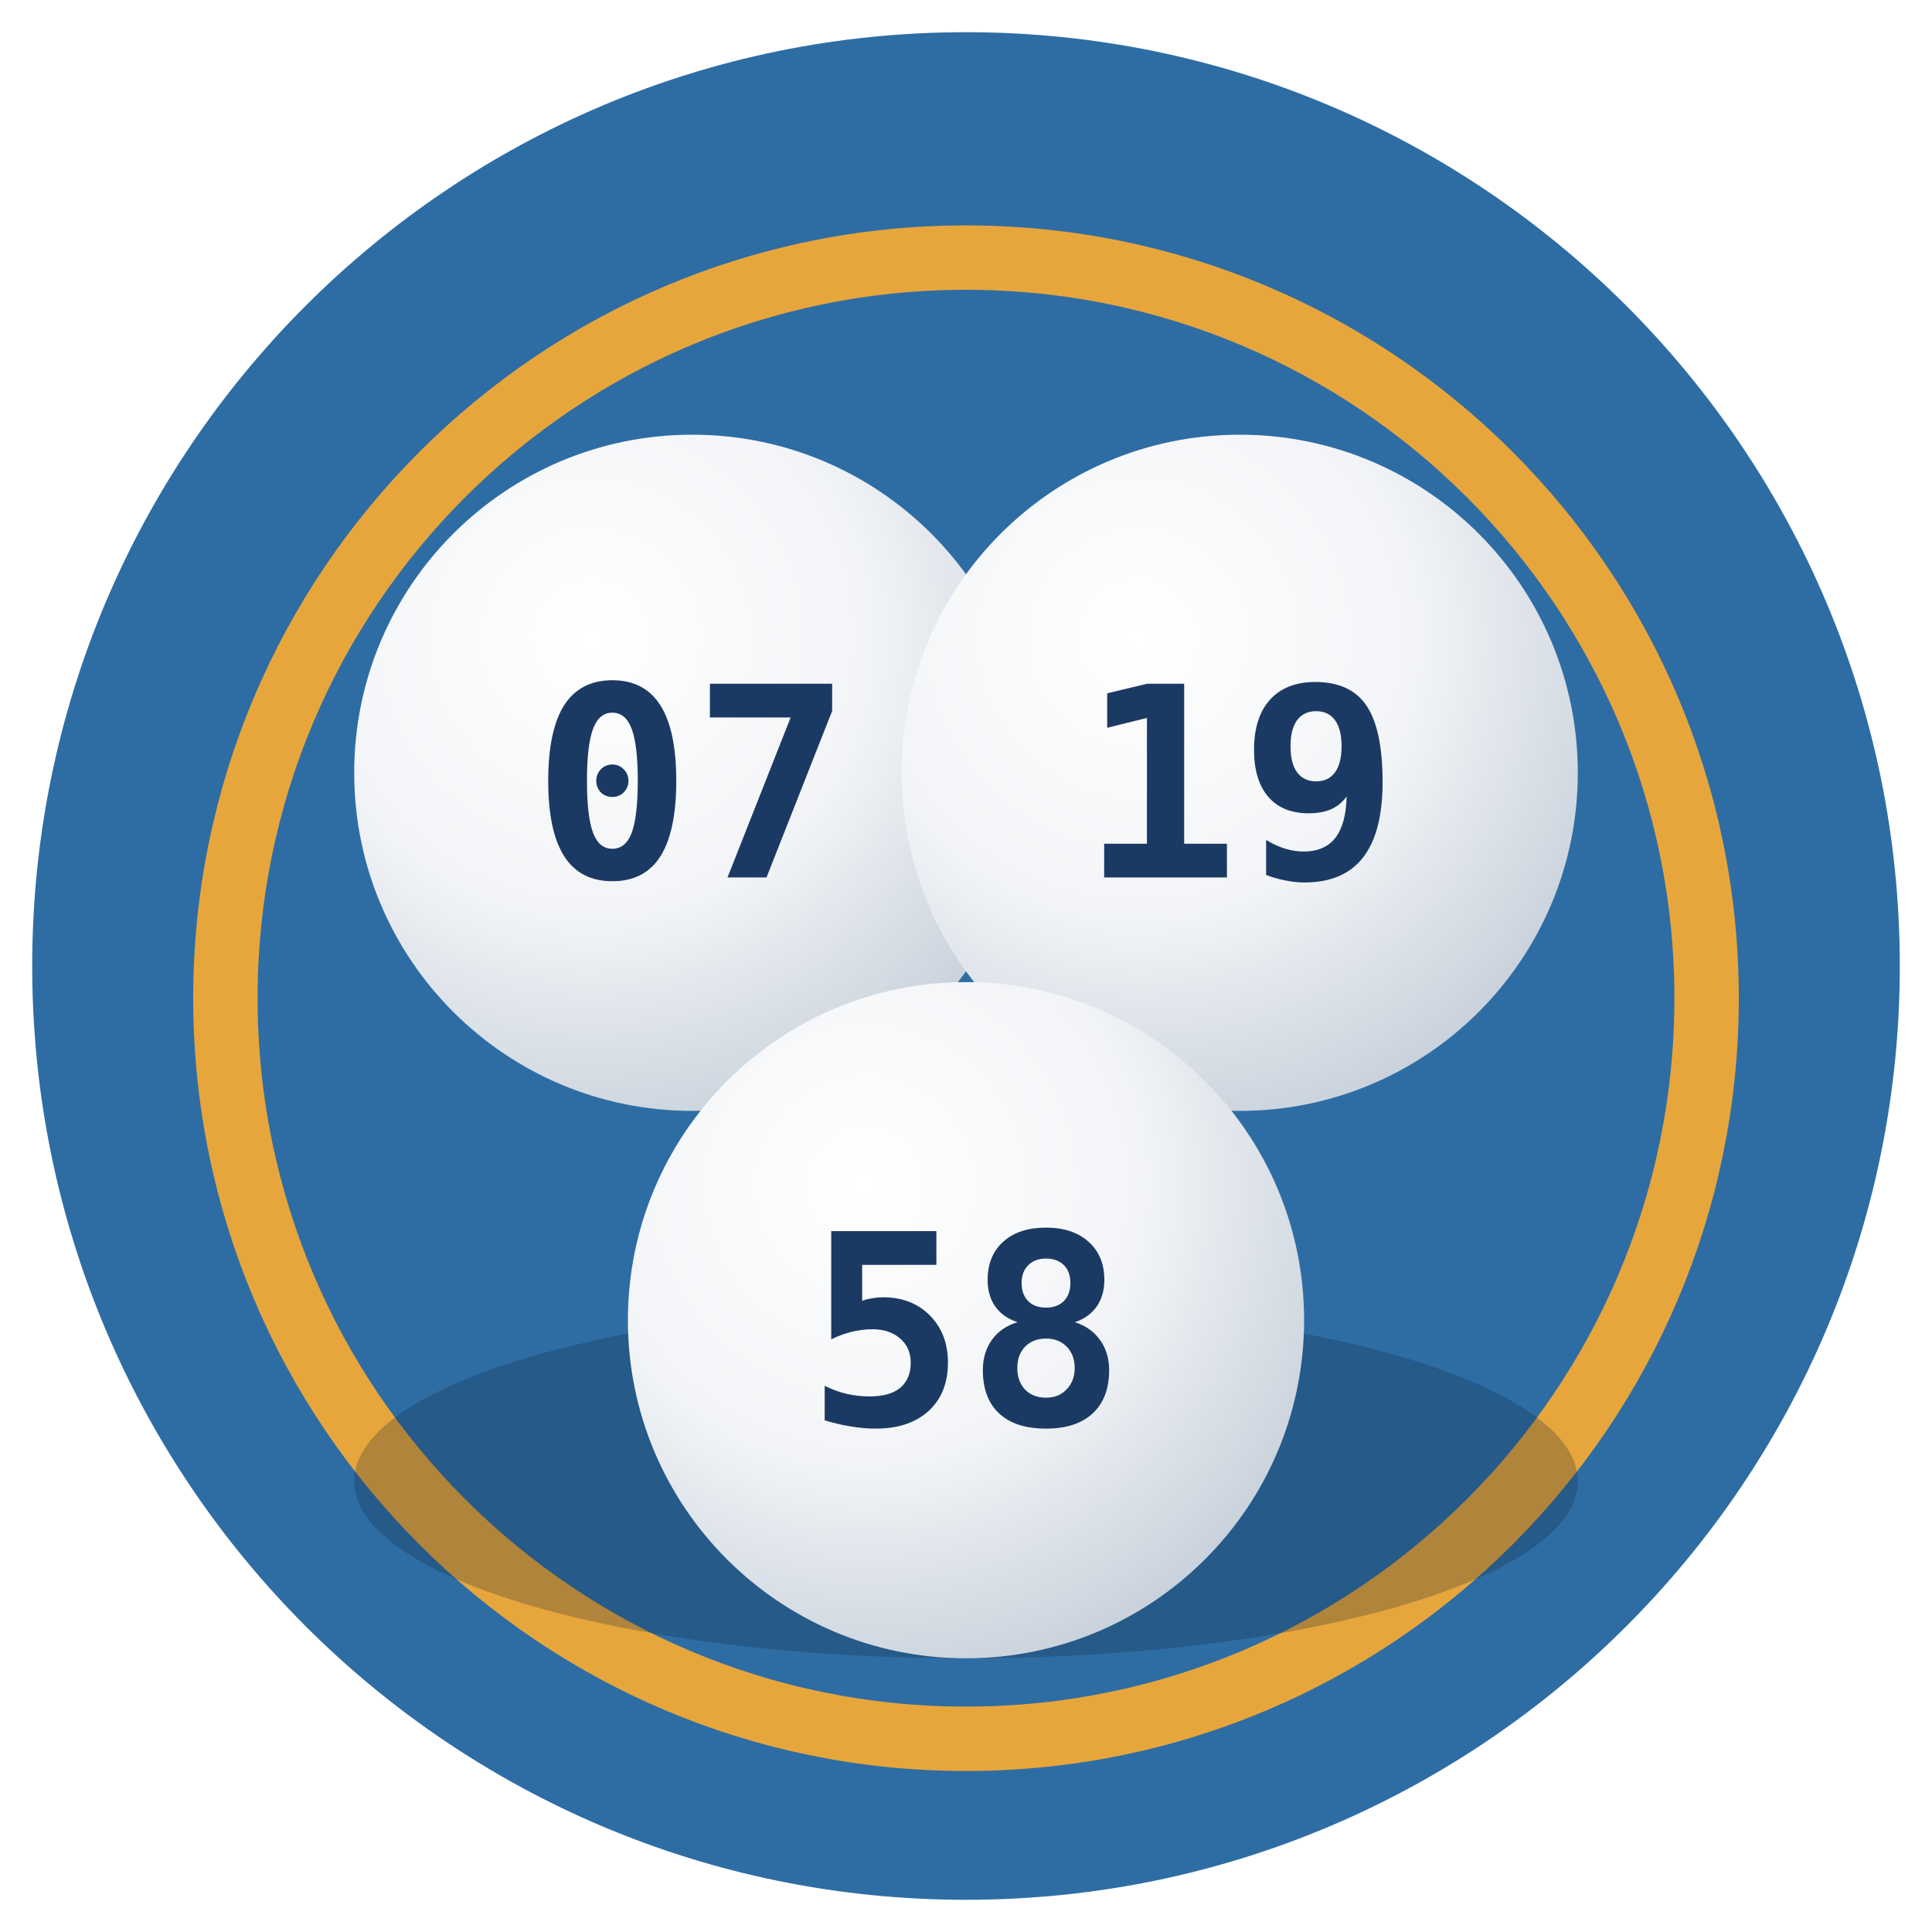
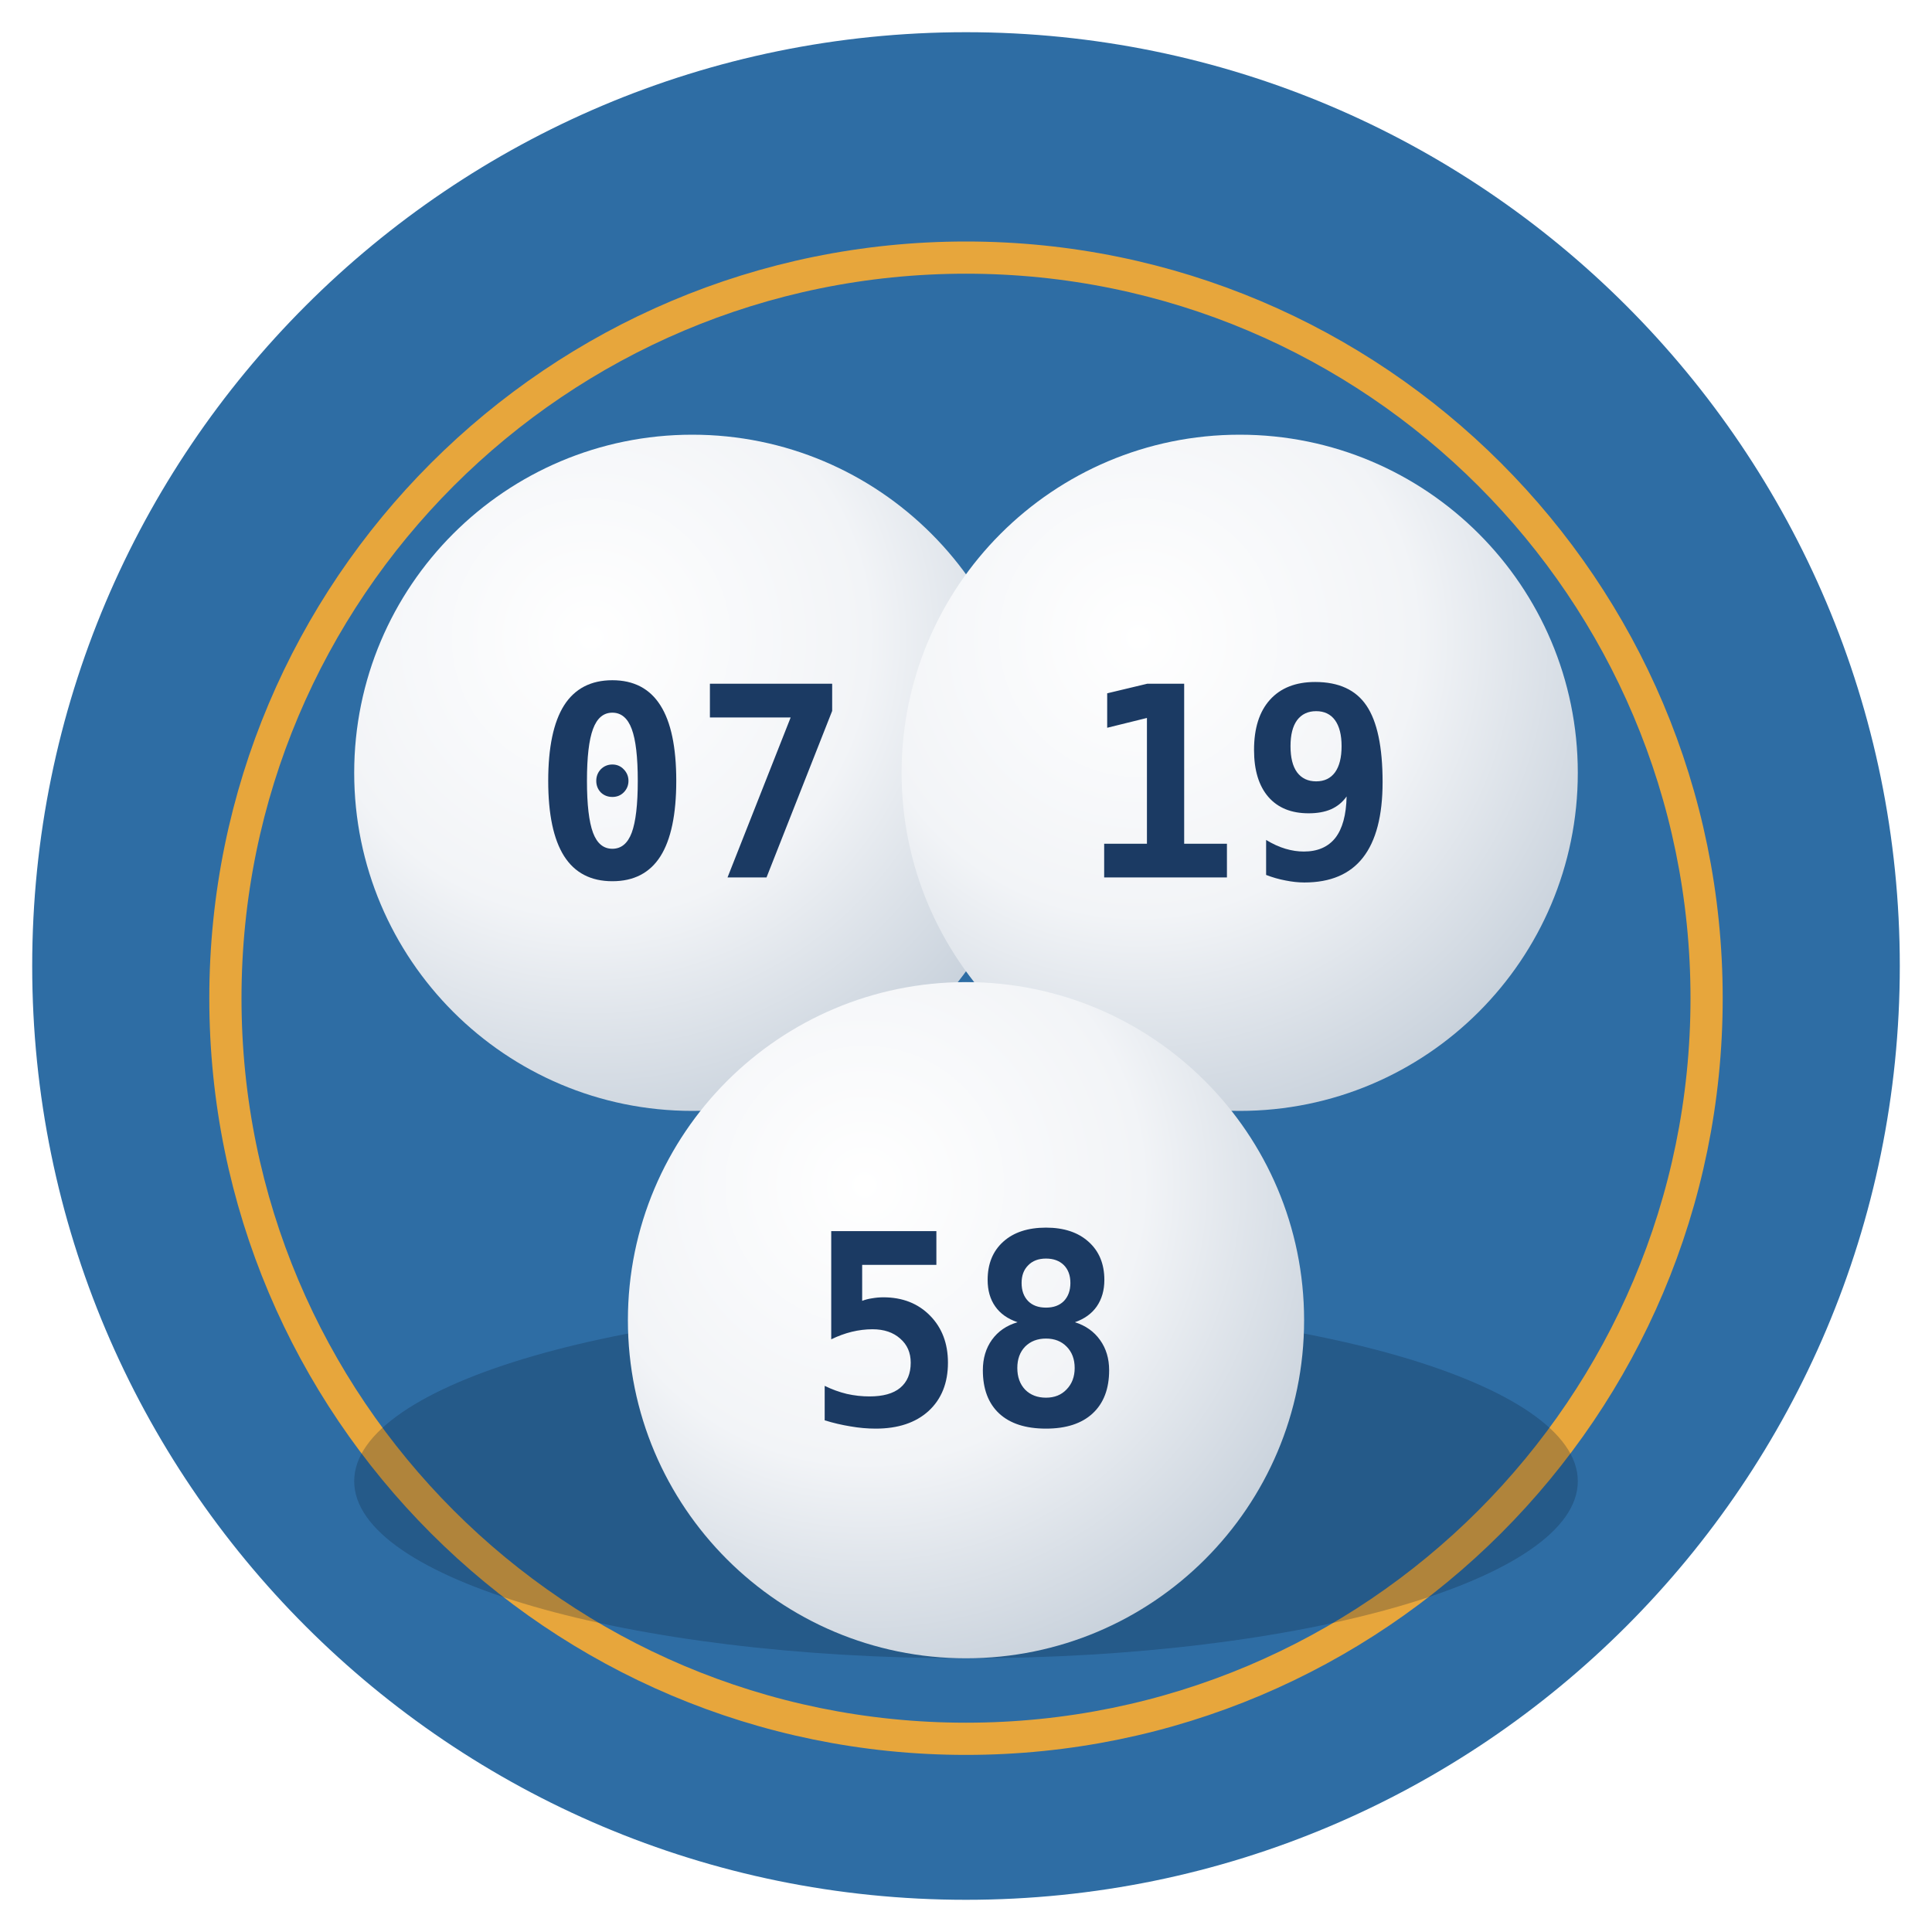
<svg xmlns="http://www.w3.org/2000/svg" viewBox="0 0 120 120" role="img" aria-label="Logo La BankeraRD">
  <defs>
    <radialGradient id="bolaBlanca" cx="35%" cy="30%" r="75%">
      <stop offset="0%" stop-color="#FFFFFF" />
      <stop offset="55%" stop-color="#F2F4F7" />
      <stop offset="100%" stop-color="#C9D2DC" />
    </radialGradient>
  </defs>
  <circle cx="60" cy="60" r="58" fill="#2E6DA4" />
-   <circle cx="60" cy="62" r="46" fill="none" stroke="#E7A63C" stroke-width="4" />
+   <circle cx="60" cy="62" r="46" fill="none" stroke="#E7A63C" stroke-width="2" />
  <ellipse cx="60" cy="92" rx="38" ry="11" fill="#0A1E38" opacity="0.25" />
  <circle cx="43" cy="48" r="21" fill="url(#bolaBlanca)" />
  <text x="43" y="54.5" font-family="'Space Mono', monospace" font-weight="700" font-size="16.5" fill="#1B3A63" text-anchor="middle">07</text>
  <circle cx="77" cy="48" r="21" fill="url(#bolaBlanca)" />
  <text x="77" y="54.5" font-family="'Space Mono', monospace" font-weight="700" font-size="16.5" fill="#1B3A63" text-anchor="middle">19</text>
  <circle cx="60" cy="82" r="21" fill="url(#bolaBlanca)" />
  <text x="60" y="88.5" font-family="'Space Mono', monospace" font-weight="700" font-size="16.5" fill="#1B3A63" text-anchor="middle">58</text>
</svg>
